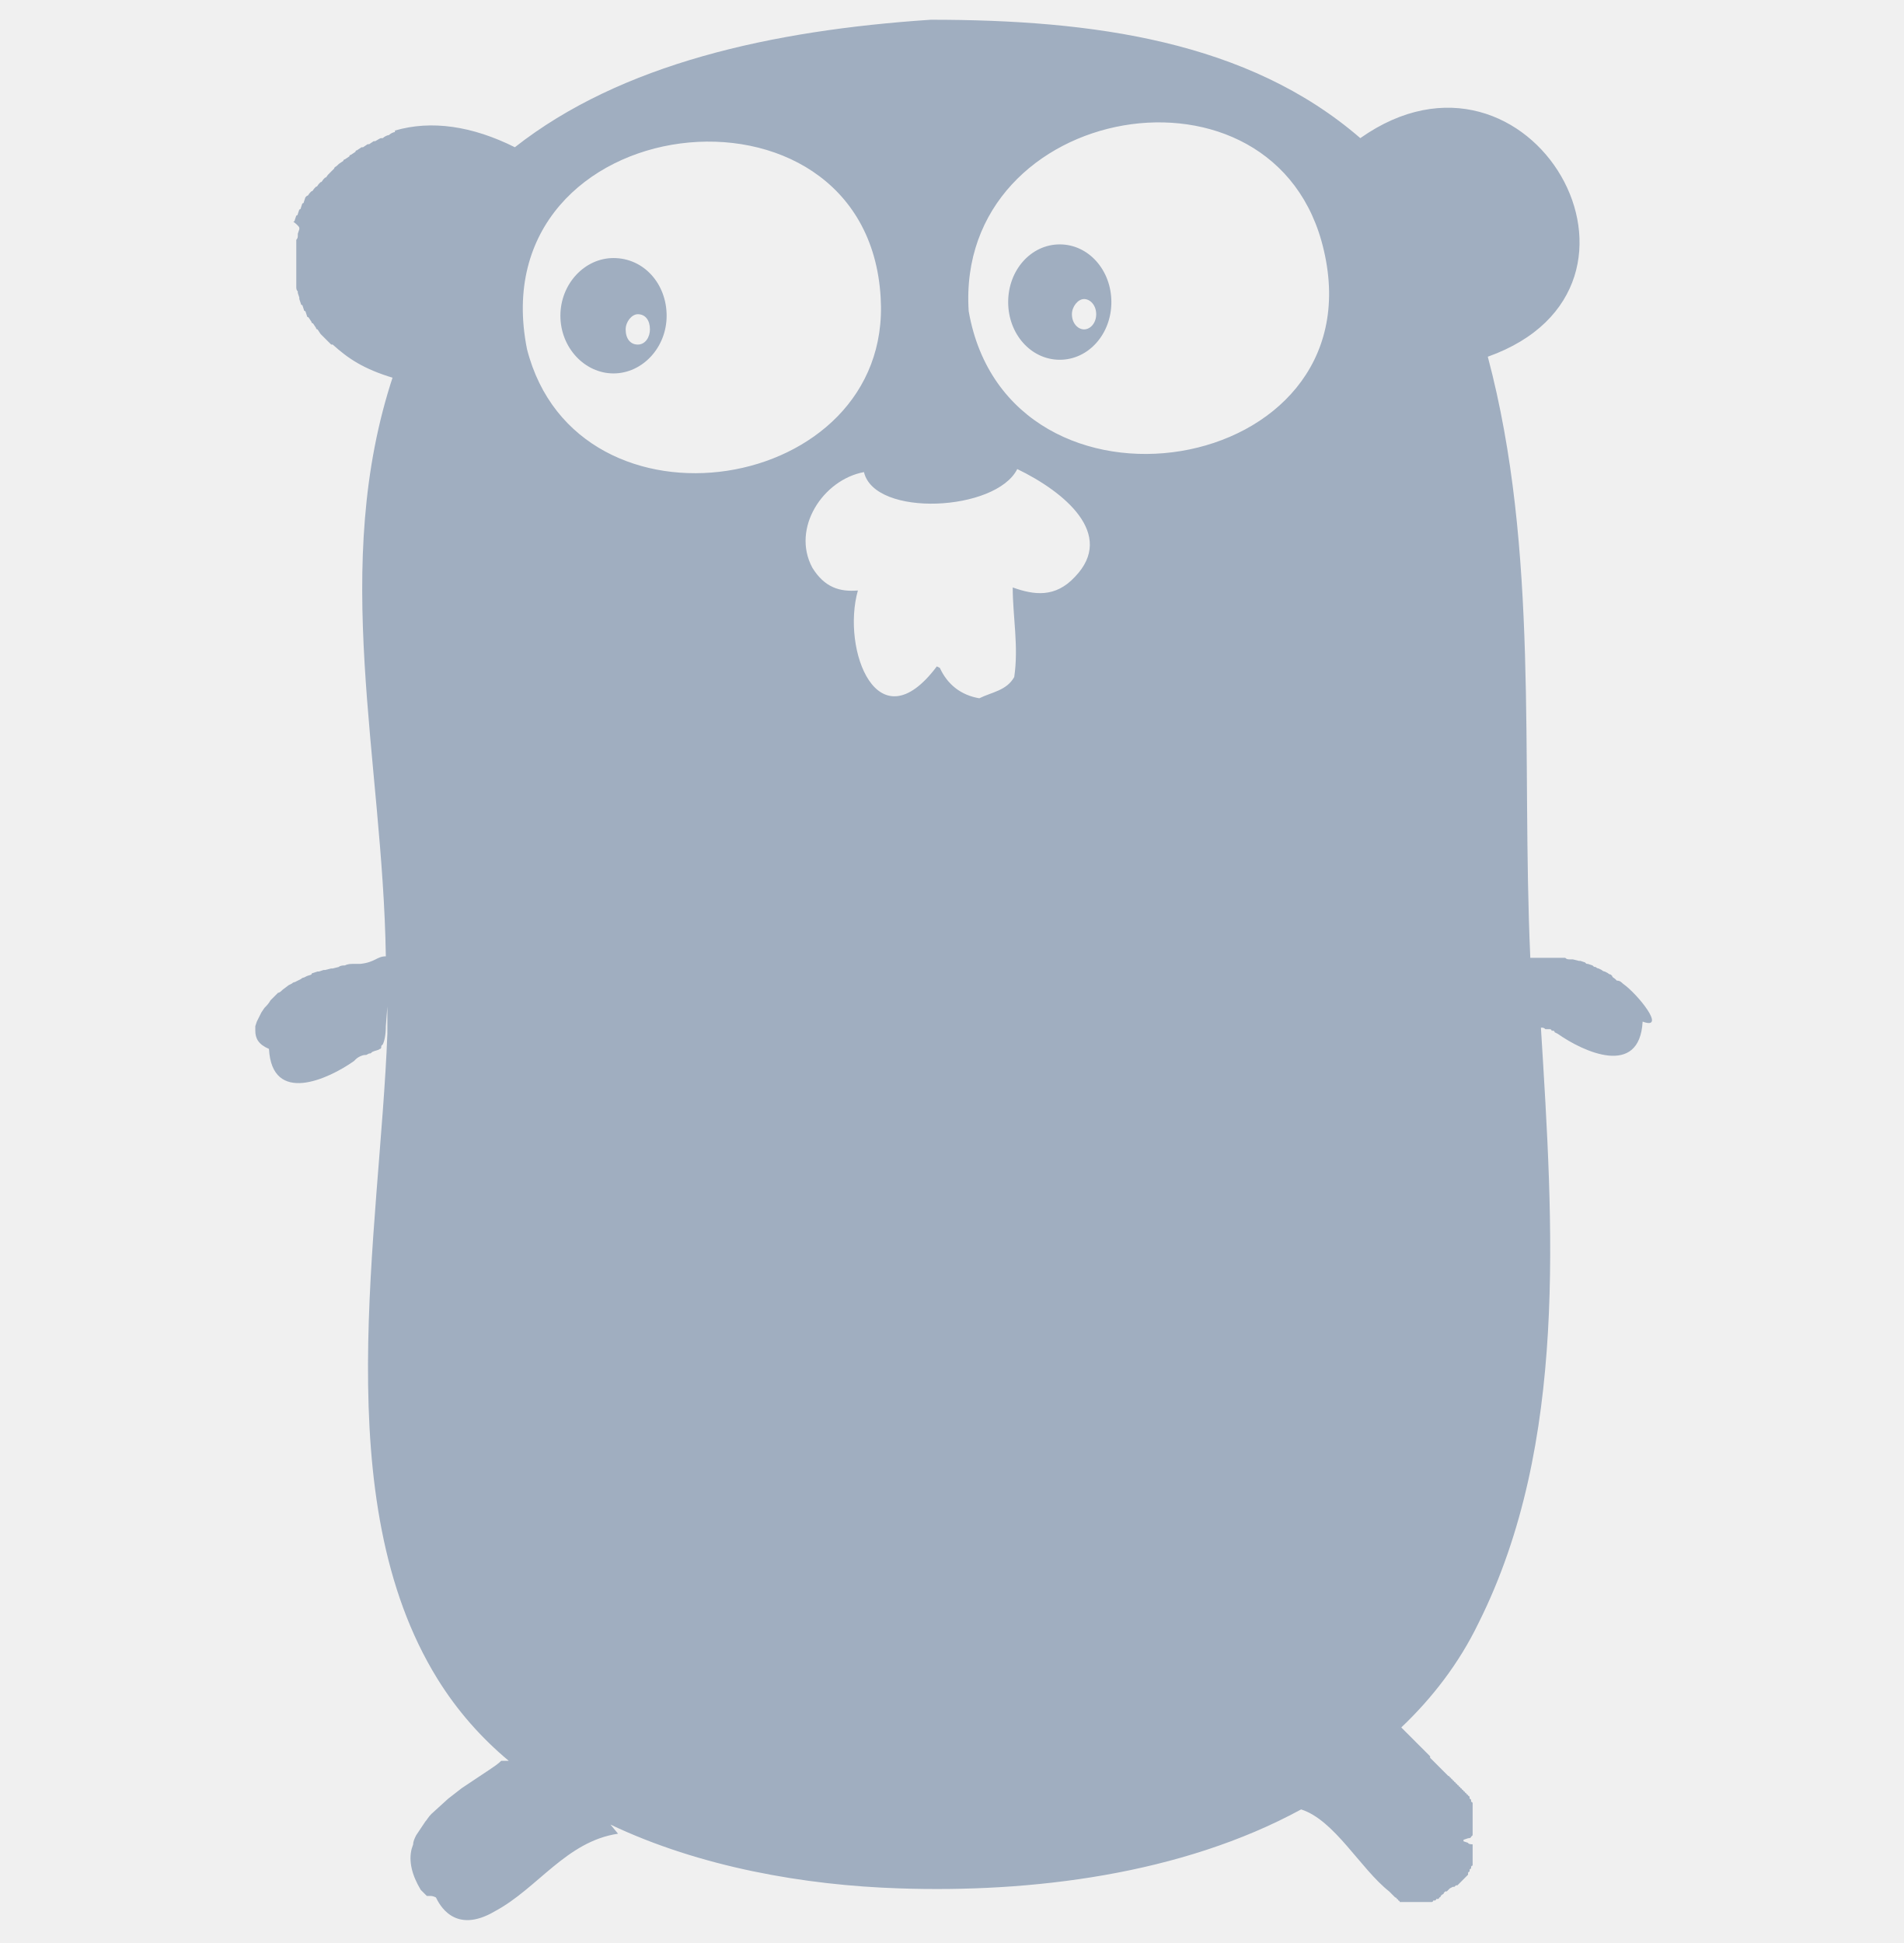
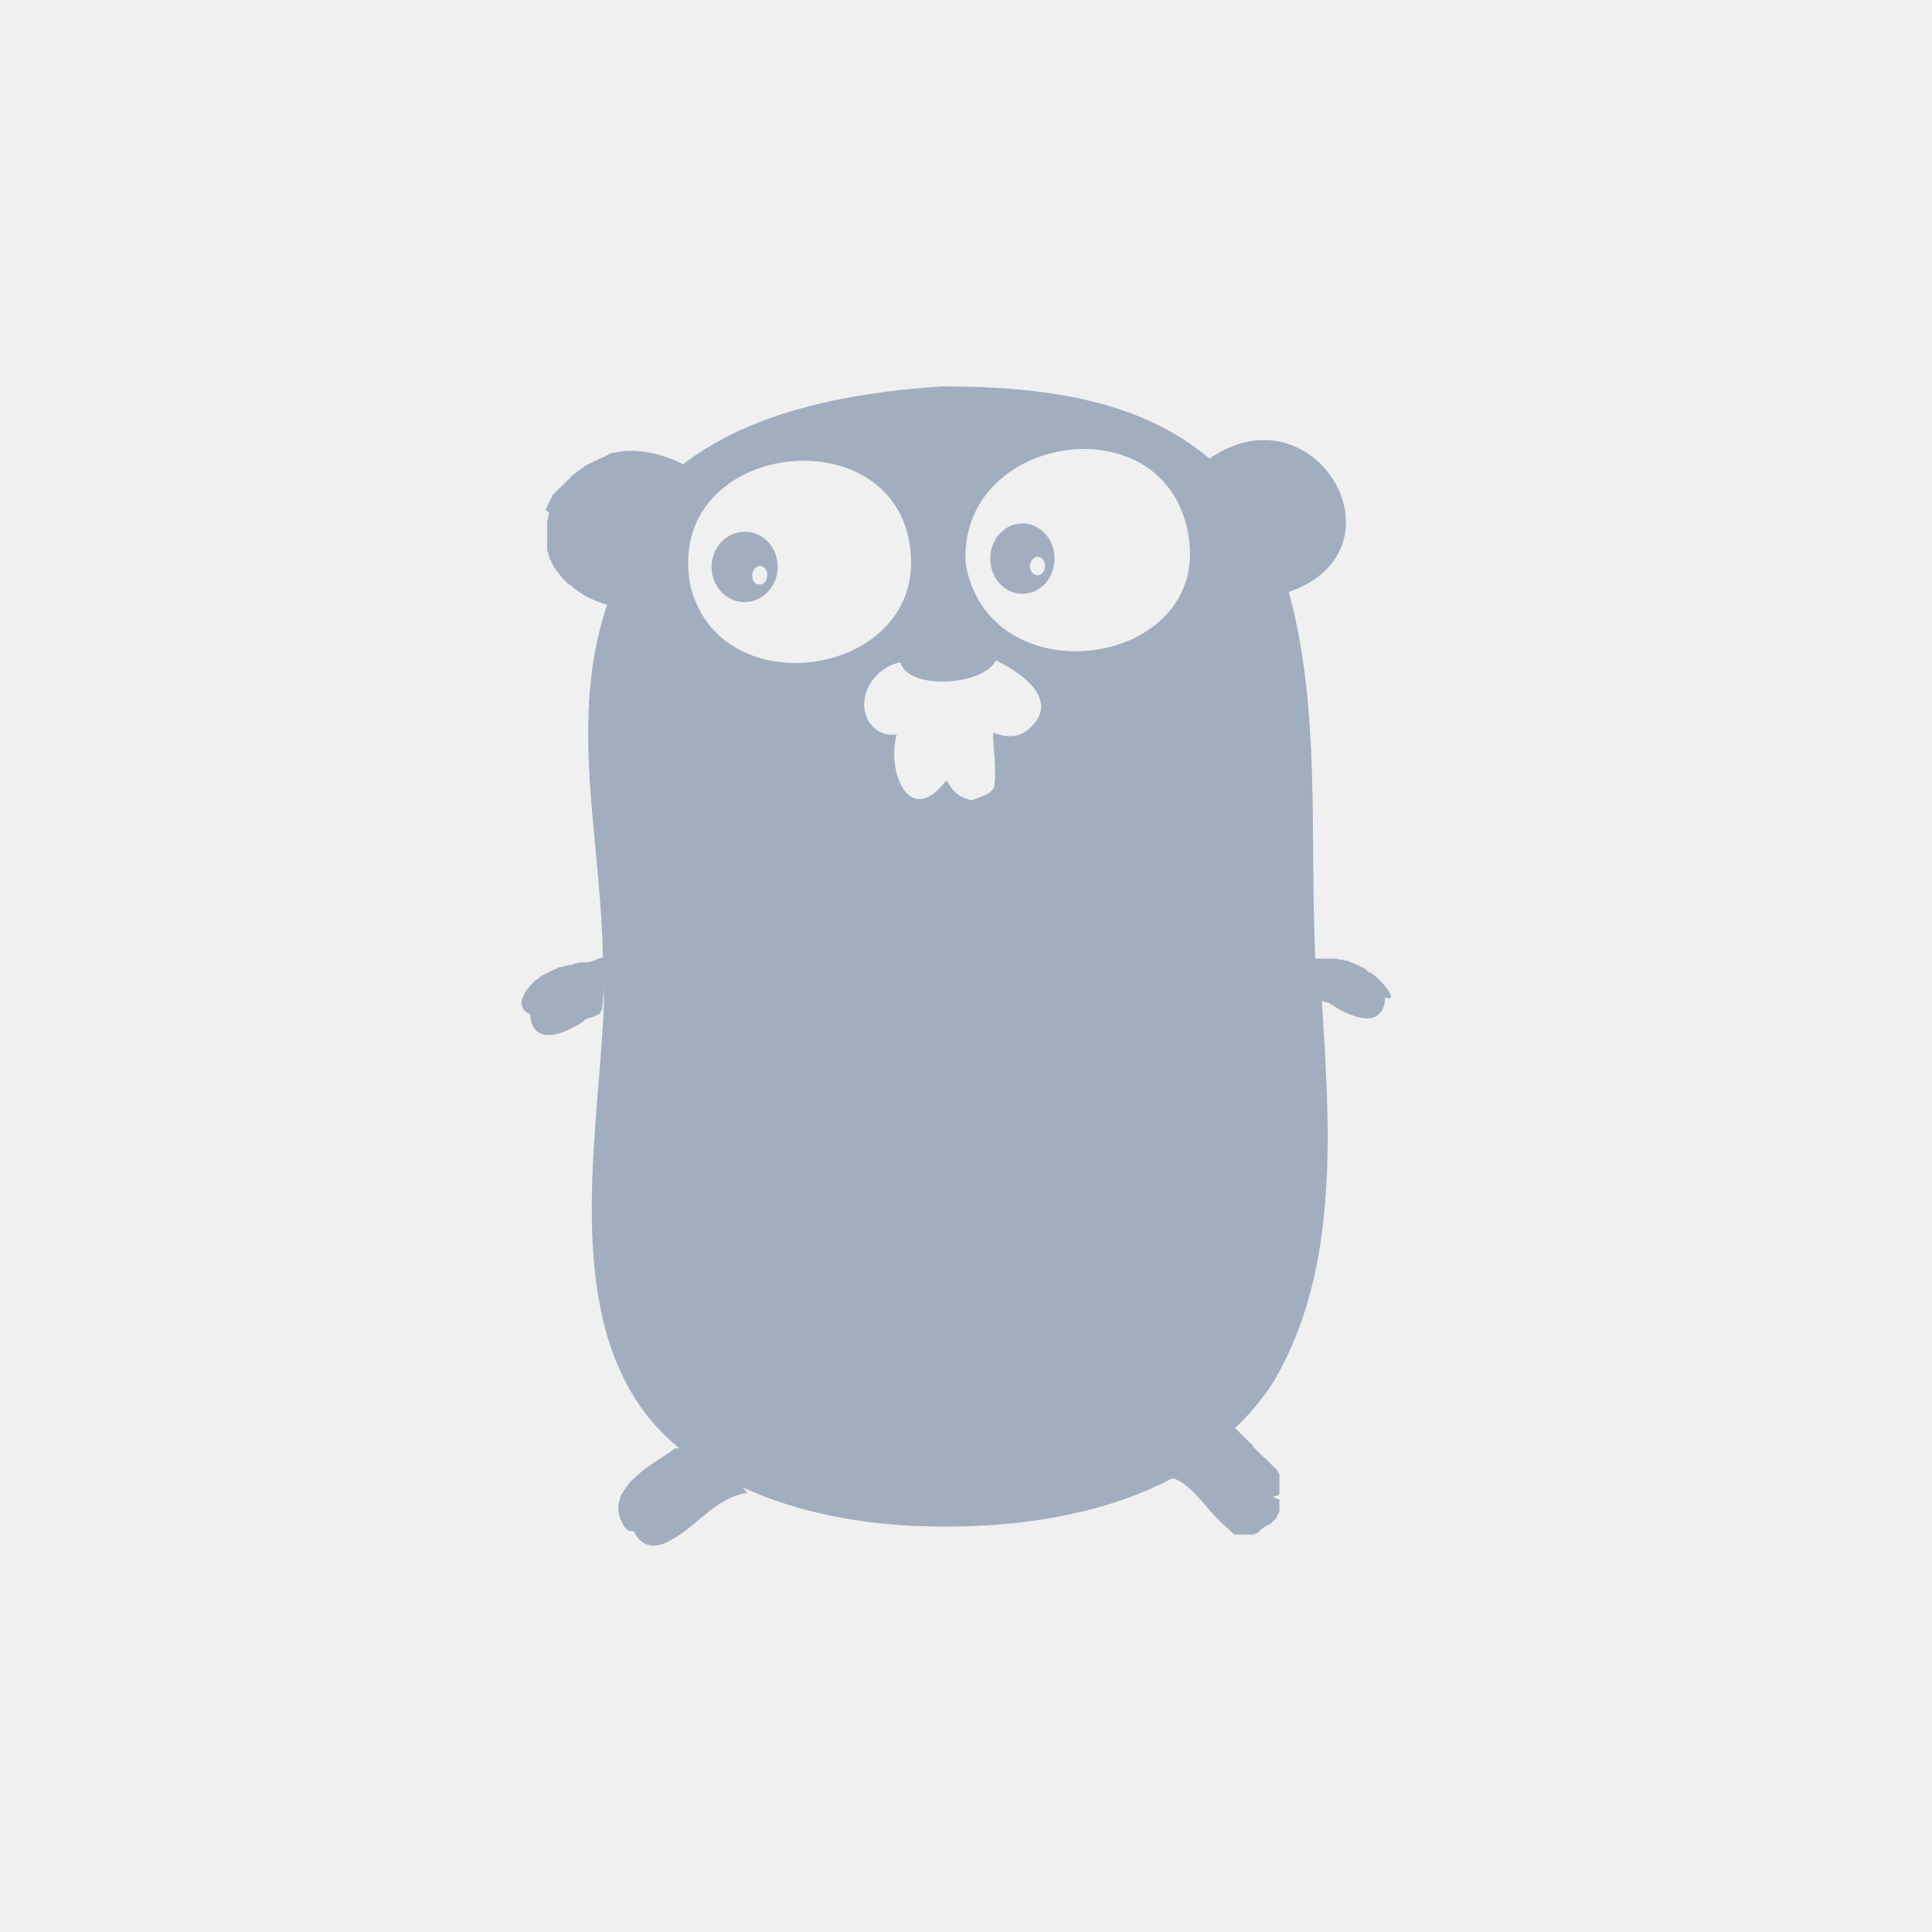
- <svg xmlns="http://www.w3.org/2000/svg" width="98" height="100" viewBox="0 0 98 100" fill="none">
-   <g clip-path="url(#clip0)">
-     <path d="M83.531 50.625C83.453 50.547 83.375 50.469 83.219 50.469L83.141 50.391C83.062 50.312 82.984 50.312 82.984 50.234L82.906 50.156C82.828 50.156 82.75 50.078 82.75 50.078L82.594 50C82.516 50 82.438 49.922 82.438 49.922L82.281 49.844C82.203 49.844 82.125 49.766 82.125 49.766C82.047 49.766 82.047 49.766 81.969 49.688L81.734 49.609C81.656 49.609 81.656 49.609 81.578 49.531L81.344 49.453H81.266L80.953 49.375H80.797C80.719 49.375 80.641 49.375 80.562 49.297H78.766C78.297 38.906 79.234 28.359 76.578 18.359C86.656 14.766 78.766 0.938 70.016 7.109C64.234 2.109 56.266 1.016 47.906 1.016C39.703 1.562 31.969 3.281 26.5 7.578C24.312 6.484 22.203 6.172 20.328 6.719V6.797C20.25 6.797 20.094 6.875 20.016 6.953C19.938 6.953 19.781 7.031 19.703 7.109H19.625C19.547 7.109 19.469 7.188 19.312 7.266H19.234L19 7.422H18.922L18.688 7.578H18.609L18.375 7.734C18.375 7.734 18.297 7.734 18.297 7.812L18.062 7.969C18.062 7.969 17.984 7.969 17.984 8.047L17.75 8.203C17.75 8.203 17.672 8.203 17.672 8.281L17.438 8.438L17.359 8.516C17.281 8.594 17.203 8.594 17.203 8.672L17.125 8.75L16.969 8.906L16.891 8.984C16.812 9.062 16.812 9.141 16.734 9.141L16.656 9.219C16.578 9.297 16.578 9.375 16.5 9.375L16.422 9.453C16.344 9.531 16.344 9.609 16.266 9.609L16.188 9.688C16.109 9.766 16.109 9.844 16.031 9.844L15.953 9.922C15.875 10 15.875 10.078 15.797 10.078L15.719 10.156L15.641 10.391C15.641 10.391 15.641 10.469 15.562 10.469L15.484 10.703C15.484 10.703 15.484 10.781 15.406 10.781L15.328 11.016C15.328 11.016 15.328 11.094 15.25 11.094L15.172 11.328C15.172 11.328 15.172 11.406 15.094 11.406C15.406 11.641 15.406 11.719 15.406 11.719V11.797L15.328 12.031V12.109C15.328 12.188 15.328 12.266 15.25 12.344V14.766C15.25 14.844 15.25 14.922 15.328 15V15.078L15.406 15.312V15.391L15.484 15.625C15.484 15.625 15.484 15.703 15.562 15.703L15.641 15.938C15.641 15.938 15.641 16.016 15.719 16.016L15.797 16.25C15.797 16.25 15.797 16.328 15.875 16.328L16.031 16.562C16.031 16.562 16.031 16.641 16.109 16.641L16.266 16.875C16.266 16.875 16.266 16.953 16.344 16.953L16.5 17.188L16.578 17.266L16.812 17.5L17.047 17.734H17.125C17.906 18.438 18.688 18.984 20.25 19.453V19.297C16.969 29.141 19.703 39.062 19.859 49.219C19.391 49.219 19.312 49.531 18.531 49.609H18.141C18.062 49.609 17.906 49.609 17.75 49.688C17.672 49.688 17.516 49.688 17.438 49.766L17.125 49.844H17.047L16.734 49.922H16.656L16.422 50H16.344L16.109 50.078C16.109 50.078 16.031 50.078 16.031 50.156L15.797 50.234L15.641 50.312C15.562 50.312 15.484 50.391 15.484 50.391L15.328 50.469L15.172 50.547C15.094 50.547 15.016 50.625 15.016 50.625L14.859 50.703L14.547 50.938C14.469 51.016 14.391 51.094 14.312 51.094L14 51.406L13.922 51.484C13.844 51.641 13.688 51.797 13.609 51.875L13.453 52.109L13.219 52.578L13.141 52.812V53.047C13.141 53.438 13.297 53.75 13.844 53.984C14 56.875 16.891 55.547 18.219 54.609L18.297 54.531C18.453 54.375 18.688 54.297 18.766 54.297H18.844L19 54.219C19.078 54.219 19.078 54.219 19.156 54.141C19.312 54.062 19.469 54.062 19.547 53.984C19.625 53.984 19.625 53.906 19.625 53.828L19.703 53.75C19.781 53.594 19.859 53.281 19.859 52.812L19.938 51.797V53.203C19.547 63.438 16.812 77.188 22.516 86.406C23.531 88.047 24.781 89.453 26.188 90.625H25.797C25.641 90.781 25.406 90.938 25.172 91.094L24.469 91.562L24.234 91.719L23.766 92.031L23.062 92.578L22.203 93.359C22.047 93.516 21.969 93.672 21.891 93.75L21.578 94.219L21.422 94.453C21.344 94.609 21.266 94.766 21.266 94.922L21.188 95.156C21.031 95.781 21.188 96.484 21.656 97.266L21.969 97.578H22.125C22.203 97.578 22.281 97.578 22.438 97.656C22.594 97.969 23.375 99.609 25.484 98.359C27.672 97.188 29.156 94.766 31.812 94.375L31.422 93.906C36.031 96.094 41.422 97.031 46.266 97.188C53.062 97.422 60.797 96.484 66.969 93.125C68.688 93.672 70.016 96.172 71.5 97.344L71.578 97.422L71.656 97.5L71.734 97.578L71.812 97.656C71.812 97.656 71.891 97.656 71.891 97.734C71.891 97.734 71.969 97.734 71.969 97.812C71.969 97.812 72.047 97.812 72.047 97.891H73.688C73.688 97.891 73.766 97.891 73.766 97.812H73.844C73.844 97.812 73.922 97.812 73.922 97.734H74C74 97.734 74.078 97.734 74.078 97.656C74.078 97.656 74.156 97.656 74.156 97.578L74.234 97.5C74.234 97.5 74.312 97.5 74.312 97.422L74.391 97.344H74.469L74.625 97.188L74.781 97.109H74.859L74.938 97.031H75.016L75.094 96.953L75.172 96.875L75.25 96.797L75.328 96.719L75.406 96.641L75.484 96.562L75.562 96.484V96.406C75.562 96.406 75.562 96.328 75.641 96.328V96.25C75.641 96.25 75.641 96.172 75.719 96.172V96.094C75.719 96.094 75.719 96.016 75.797 96.016V94.922C75.797 94.922 75.562 94.922 75.562 94.844L75.328 94.766V94.688L75.562 94.609C75.562 94.609 75.719 94.609 75.719 94.531L75.797 94.453V92.812C75.797 92.812 75.797 92.734 75.719 92.734V92.656C75.719 92.656 75.719 92.578 75.641 92.578V92.5C75.641 92.5 75.641 92.422 75.562 92.422C75.562 92.422 75.562 92.344 75.484 92.344C75.484 92.344 75.484 92.266 75.406 92.266C75.406 92.266 75.406 92.188 75.328 92.188C75.328 92.188 75.328 92.109 75.25 92.109C75.25 92.109 75.25 92.031 75.172 92.031C75.172 92.031 75.172 91.953 75.094 91.953C75.094 91.953 75.094 91.875 75.016 91.875C75.016 91.875 75.016 91.797 74.938 91.797C74.938 91.797 74.938 91.719 74.859 91.719C74.859 91.719 74.859 91.641 74.781 91.641C74.781 91.641 74.781 91.562 74.703 91.562C74.703 91.562 74.703 91.484 74.625 91.484C74.625 91.484 74.625 91.406 74.547 91.406L74.469 91.328L74.391 91.25L74.312 91.172L74.234 91.094L74.156 91.016L74.078 90.938L74 90.859L73.922 90.781L73.844 90.703L73.766 90.625L73.688 90.547L73.609 90.469V90.391L73.531 90.312L73.453 90.234L73.375 90.156L73.297 90.078L73.219 90L73.141 89.922L73.062 89.844L72.984 89.766L72.906 89.688L72.828 89.609L72.75 89.531L72.672 89.453L72.594 89.375L72.516 89.297L72.438 89.219L72.359 89.141L72.281 89.062L72.203 88.984L72.125 88.906C73.688 87.422 75.094 85.625 76.109 83.516C80.719 74.297 79.938 63.047 79.312 52.891H79.391C79.469 52.891 79.547 52.969 79.547 52.969H79.781C79.781 52.969 79.859 52.969 79.859 53.047H79.938C79.938 53.047 80.016 53.047 80.016 53.125L80.172 53.203C81.5 54.141 84.391 55.469 84.547 52.578C85.797 53.047 84.312 51.172 83.531 50.625ZM27.125 17.969C24.625 5.469 44.625 3.125 45.328 15.312C45.953 25.469 29.703 28.047 27.125 17.969ZM55.328 29.688C54.312 30.781 53.219 30.625 52.125 30.234C52.125 31.719 52.438 33.281 52.203 34.844C51.812 35.547 51.031 35.625 50.406 35.938C49.469 35.781 48.766 35.234 48.375 34.375L48.219 34.297C45.172 38.359 43.297 33.438 44.156 30.391C43.219 30.469 42.438 30.234 41.812 29.219C40.719 27.188 42.359 24.688 44.469 24.297C45.016 26.641 51.266 26.328 52.359 24.141C54.781 25.312 57.438 27.5 55.328 29.688ZM49.859 16.016C49.156 5.234 65.719 2.344 68.141 12.891C70.875 24.609 51.891 27.656 49.859 16.016ZM31.578 13.281C30.094 13.281 28.844 14.609 28.844 16.25C28.844 17.891 30.094 19.219 31.578 19.219C33.062 19.219 34.312 17.891 34.312 16.25C34.312 14.609 33.141 13.281 31.578 13.281ZM32.828 17.734C32.438 17.734 32.203 17.422 32.203 16.953C32.203 16.562 32.516 16.172 32.828 16.172C33.219 16.172 33.453 16.484 33.453 16.953C33.453 17.344 33.219 17.734 32.828 17.734ZM54.547 12.578C53.062 12.578 51.891 13.906 51.891 15.547C51.891 17.188 53.062 18.516 54.547 18.516C56.031 18.516 57.203 17.188 57.203 15.547C57.203 13.906 56.031 12.578 54.547 12.578ZM55.797 16.953C55.484 16.953 55.172 16.641 55.172 16.172C55.172 15.781 55.484 15.391 55.797 15.391C56.109 15.391 56.422 15.703 56.422 16.172C56.422 16.641 56.109 16.953 55.797 16.953Z" fill="#A0AEC0" />
-   </g>
-   <defs>
-     <clipPath id="clip0">
-       <rect width="98" height="100" fill="white" />
-     </clipPath>
-   </defs>
+ <svg xmlns="http://www.w3.org/2000/svg" width="100" height="100" viewBox="0 0 100 100" fill="none">
+   <path d="M71.062 50.433C71.013 50.385 70.965 50.337 70.867 50.337L70.818 50.289C70.769 50.241 70.72 50.241 70.72 50.193L70.671 50.145C70.622 50.145 70.573 50.097 70.573 50.097L70.475 50.05C70.427 50.05 70.378 50.002 70.378 50.002L70.28 49.954C70.231 49.954 70.182 49.906 70.182 49.906C70.133 49.906 70.133 49.906 70.084 49.858L69.938 49.81C69.889 49.81 69.889 49.81 69.84 49.762L69.693 49.714H69.644L69.448 49.666H69.351C69.302 49.666 69.253 49.666 69.204 49.618H68.079C67.786 43.244 68.373 36.774 66.71 30.64C73.018 28.435 68.079 19.952 62.602 23.738C58.983 20.671 53.995 20 48.762 20C43.627 20.335 38.786 21.39 35.362 24.026C33.993 23.355 32.673 23.163 31.499 23.499V23.547C31.45 23.547 31.352 23.594 31.303 23.642C31.255 23.642 31.157 23.69 31.108 23.738H31.059C31.01 23.738 30.961 23.786 30.863 23.834H30.814L30.668 23.93H30.619L30.472 24.026H30.423L30.277 24.122C30.277 24.122 30.228 24.122 30.228 24.17L30.081 24.265C30.081 24.265 30.032 24.265 30.032 24.313L29.885 24.409C29.885 24.409 29.836 24.409 29.836 24.457L29.69 24.553L29.641 24.601C29.592 24.649 29.543 24.649 29.543 24.697L29.494 24.745L29.396 24.84L29.347 24.888C29.299 24.936 29.299 24.984 29.25 24.984L29.201 25.032C29.152 25.08 29.152 25.128 29.103 25.128L29.054 25.176C29.005 25.224 29.005 25.272 28.956 25.272L28.907 25.32C28.858 25.368 28.858 25.416 28.809 25.416L28.761 25.464C28.712 25.512 28.712 25.559 28.663 25.559L28.614 25.607L28.565 25.751C28.565 25.751 28.565 25.799 28.516 25.799L28.467 25.943C28.467 25.943 28.467 25.991 28.418 25.991L28.369 26.134C28.369 26.134 28.369 26.182 28.32 26.182L28.271 26.326C28.271 26.326 28.271 26.374 28.223 26.374C28.418 26.518 28.418 26.566 28.418 26.566V26.614L28.369 26.758V26.805C28.369 26.853 28.369 26.901 28.32 26.949V28.435C28.32 28.483 28.32 28.531 28.369 28.579V28.627L28.418 28.77V28.818L28.467 28.962C28.467 28.962 28.467 29.01 28.516 29.01L28.565 29.154C28.565 29.154 28.565 29.202 28.614 29.202L28.663 29.346C28.663 29.346 28.663 29.393 28.712 29.393L28.809 29.537C28.809 29.537 28.809 29.585 28.858 29.585L28.956 29.729C28.956 29.729 28.956 29.777 29.005 29.777L29.103 29.921L29.152 29.969L29.299 30.112L29.445 30.256H29.494C29.983 30.688 30.472 31.023 31.45 31.311V31.215C29.396 37.253 31.108 43.34 31.206 49.57C30.912 49.57 30.863 49.762 30.374 49.81H30.13C30.081 49.81 29.983 49.81 29.885 49.858C29.836 49.858 29.739 49.858 29.69 49.906L29.494 49.954H29.445L29.25 50.002H29.201L29.054 50.05H29.005L28.858 50.097C28.858 50.097 28.809 50.097 28.809 50.145L28.663 50.193L28.565 50.241C28.516 50.241 28.467 50.289 28.467 50.289L28.369 50.337L28.271 50.385C28.223 50.385 28.174 50.433 28.174 50.433L28.076 50.481L27.88 50.625C27.831 50.673 27.782 50.721 27.734 50.721L27.538 50.912L27.489 50.96C27.44 51.056 27.342 51.152 27.293 51.2L27.196 51.344L27.049 51.631L27 51.775V51.919C27 52.158 27.098 52.35 27.44 52.494C27.538 54.267 29.347 53.452 30.179 52.877L30.228 52.829C30.326 52.733 30.472 52.685 30.521 52.685H30.57L30.668 52.638C30.717 52.638 30.717 52.638 30.766 52.59C30.863 52.542 30.961 52.542 31.01 52.494C31.059 52.494 31.059 52.446 31.059 52.398L31.108 52.35C31.157 52.254 31.206 52.062 31.206 51.775L31.255 51.152V52.014C31.01 58.293 29.299 66.728 32.868 72.383C33.504 73.389 34.287 74.252 35.167 74.971H34.922C34.825 75.067 34.678 75.163 34.531 75.259L34.091 75.546L33.944 75.642L33.651 75.834L33.211 76.169L32.673 76.648C32.575 76.744 32.526 76.84 32.477 76.888L32.282 77.176L32.184 77.32C32.135 77.415 32.086 77.511 32.086 77.607L32.037 77.751C31.939 78.134 32.037 78.566 32.331 79.045L32.526 79.237H32.624C32.673 79.237 32.722 79.237 32.819 79.284C32.917 79.476 33.406 80.483 34.727 79.716C36.096 78.997 37.025 77.511 38.688 77.272L38.444 76.984C41.329 78.326 44.703 78.901 47.735 78.997C51.99 79.141 56.831 78.566 60.695 76.505C61.771 76.84 62.602 78.374 63.531 79.093L63.58 79.141L63.629 79.189L63.678 79.237L63.727 79.284C63.727 79.284 63.776 79.284 63.776 79.332C63.776 79.332 63.825 79.332 63.825 79.38C63.825 79.38 63.873 79.38 63.873 79.428H64.9C64.9 79.428 64.949 79.428 64.949 79.38H64.998C64.998 79.38 65.047 79.38 65.047 79.332H65.096C65.096 79.332 65.145 79.332 65.145 79.284C65.145 79.284 65.194 79.284 65.194 79.237L65.243 79.189C65.243 79.189 65.292 79.189 65.292 79.141L65.341 79.093H65.389L65.487 78.997L65.585 78.949H65.634L65.683 78.901H65.732L65.781 78.853L65.83 78.805L65.879 78.757L65.927 78.709L65.976 78.661L66.025 78.613L66.074 78.566V78.518C66.074 78.518 66.074 78.47 66.123 78.47V78.422C66.123 78.422 66.123 78.374 66.172 78.374V78.326C66.172 78.326 66.172 78.278 66.221 78.278V77.607C66.221 77.607 66.074 77.607 66.074 77.559L65.927 77.511V77.463L66.074 77.415C66.074 77.415 66.172 77.415 66.172 77.367L66.221 77.32V76.313C66.221 76.313 66.221 76.265 66.172 76.265V76.217C66.172 76.217 66.172 76.169 66.123 76.169V76.121C66.123 76.121 66.123 76.073 66.074 76.073C66.074 76.073 66.074 76.025 66.025 76.025C66.025 76.025 66.025 75.978 65.976 75.978C65.976 75.978 65.976 75.93 65.927 75.93C65.927 75.93 65.927 75.882 65.879 75.882C65.879 75.882 65.879 75.834 65.83 75.834C65.83 75.834 65.83 75.786 65.781 75.786C65.781 75.786 65.781 75.738 65.732 75.738C65.732 75.738 65.732 75.69 65.683 75.69C65.683 75.69 65.683 75.642 65.634 75.642C65.634 75.642 65.634 75.594 65.585 75.594C65.585 75.594 65.585 75.546 65.536 75.546C65.536 75.546 65.536 75.498 65.487 75.498C65.487 75.498 65.487 75.45 65.438 75.45L65.389 75.402L65.341 75.355L65.292 75.307L65.243 75.259L65.194 75.211L65.145 75.163L65.096 75.115L65.047 75.067L64.998 75.019L64.949 74.971L64.9 74.923L64.852 74.875V74.827L64.803 74.779L64.754 74.731L64.705 74.683L64.656 74.636L64.607 74.588L64.558 74.54L64.509 74.492L64.46 74.444L64.411 74.396L64.362 74.348L64.314 74.3L64.265 74.252L64.216 74.204L64.167 74.156L64.118 74.108L64.069 74.061L64.02 74.013L63.971 73.965L63.922 73.917C64.9 73.006 65.781 71.904 66.416 70.61C69.302 64.955 68.813 58.053 68.421 51.823H68.47C68.519 51.823 68.568 51.871 68.568 51.871H68.715C68.715 51.871 68.764 51.871 68.764 51.919H68.813C68.813 51.919 68.862 51.919 68.862 51.967L68.959 52.014C69.791 52.59 71.6 53.404 71.698 51.631C72.481 51.919 71.551 50.769 71.062 50.433ZM35.754 30.4C34.189 22.732 46.708 21.294 47.148 28.77C47.54 35.001 37.368 36.582 35.754 30.4ZM53.408 37.589C52.772 38.26 52.088 38.164 51.403 37.924C51.403 38.835 51.599 39.793 51.452 40.752C51.207 41.183 50.718 41.231 50.327 41.423C49.74 41.327 49.3 40.992 49.056 40.464L48.958 40.416C47.05 42.909 45.877 39.889 46.415 38.02C45.828 38.068 45.339 37.924 44.948 37.301C44.263 36.055 45.29 34.522 46.61 34.282C46.953 35.72 50.865 35.528 51.55 34.186C53.066 34.905 54.728 36.247 53.408 37.589ZM49.985 29.202C49.545 22.588 59.912 20.815 61.428 27.285C63.14 34.474 51.256 36.343 49.985 29.202ZM38.541 27.524C37.612 27.524 36.83 28.339 36.83 29.346C36.83 30.352 37.612 31.167 38.541 31.167C39.471 31.167 40.253 30.352 40.253 29.346C40.253 28.339 39.519 27.524 38.541 27.524ZM39.324 30.256C39.079 30.256 38.932 30.064 38.932 29.777C38.932 29.537 39.128 29.298 39.324 29.298C39.568 29.298 39.715 29.489 39.715 29.777C39.715 30.017 39.568 30.256 39.324 30.256ZM52.919 27.093C51.99 27.093 51.256 27.908 51.256 28.914C51.256 29.921 51.99 30.735 52.919 30.735C53.848 30.735 54.582 29.921 54.582 28.914C54.582 27.908 53.848 27.093 52.919 27.093ZM53.702 29.777C53.506 29.777 53.31 29.585 53.31 29.298C53.31 29.058 53.506 28.818 53.702 28.818C53.897 28.818 54.093 29.01 54.093 29.298C54.093 29.585 53.897 29.777 53.702 29.777Z" fill="#A0AEC0" />
</svg>
